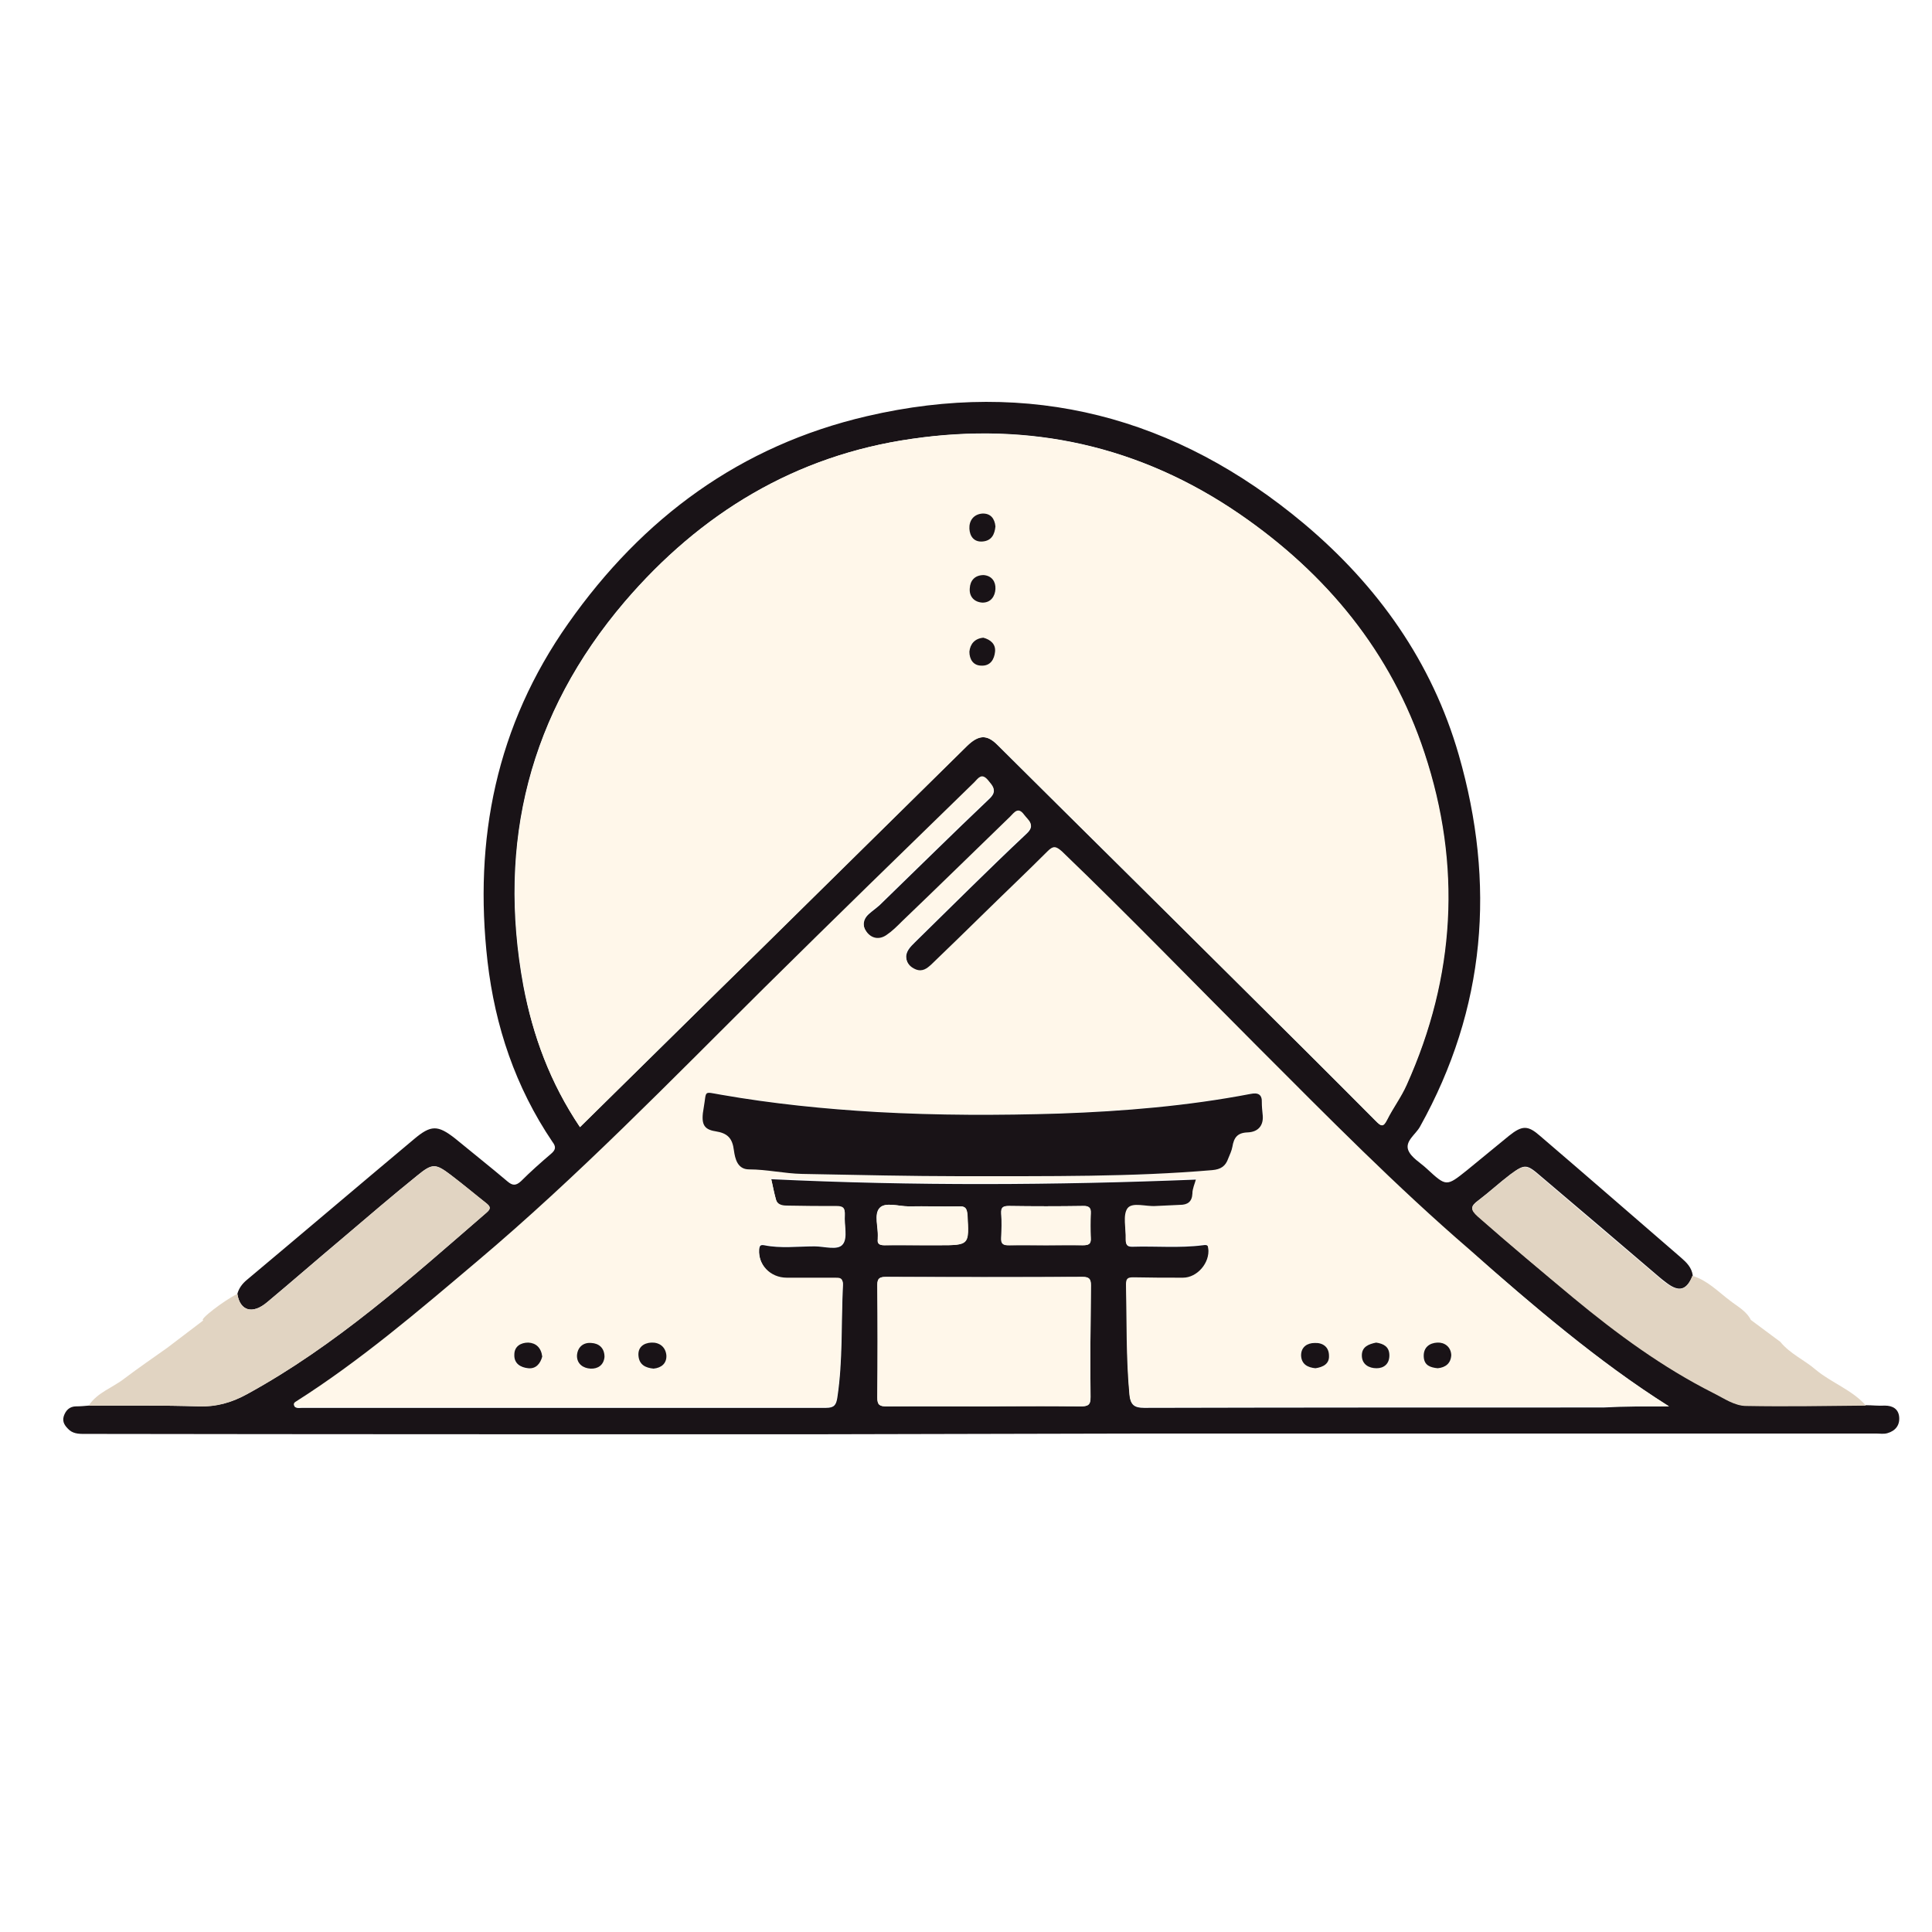
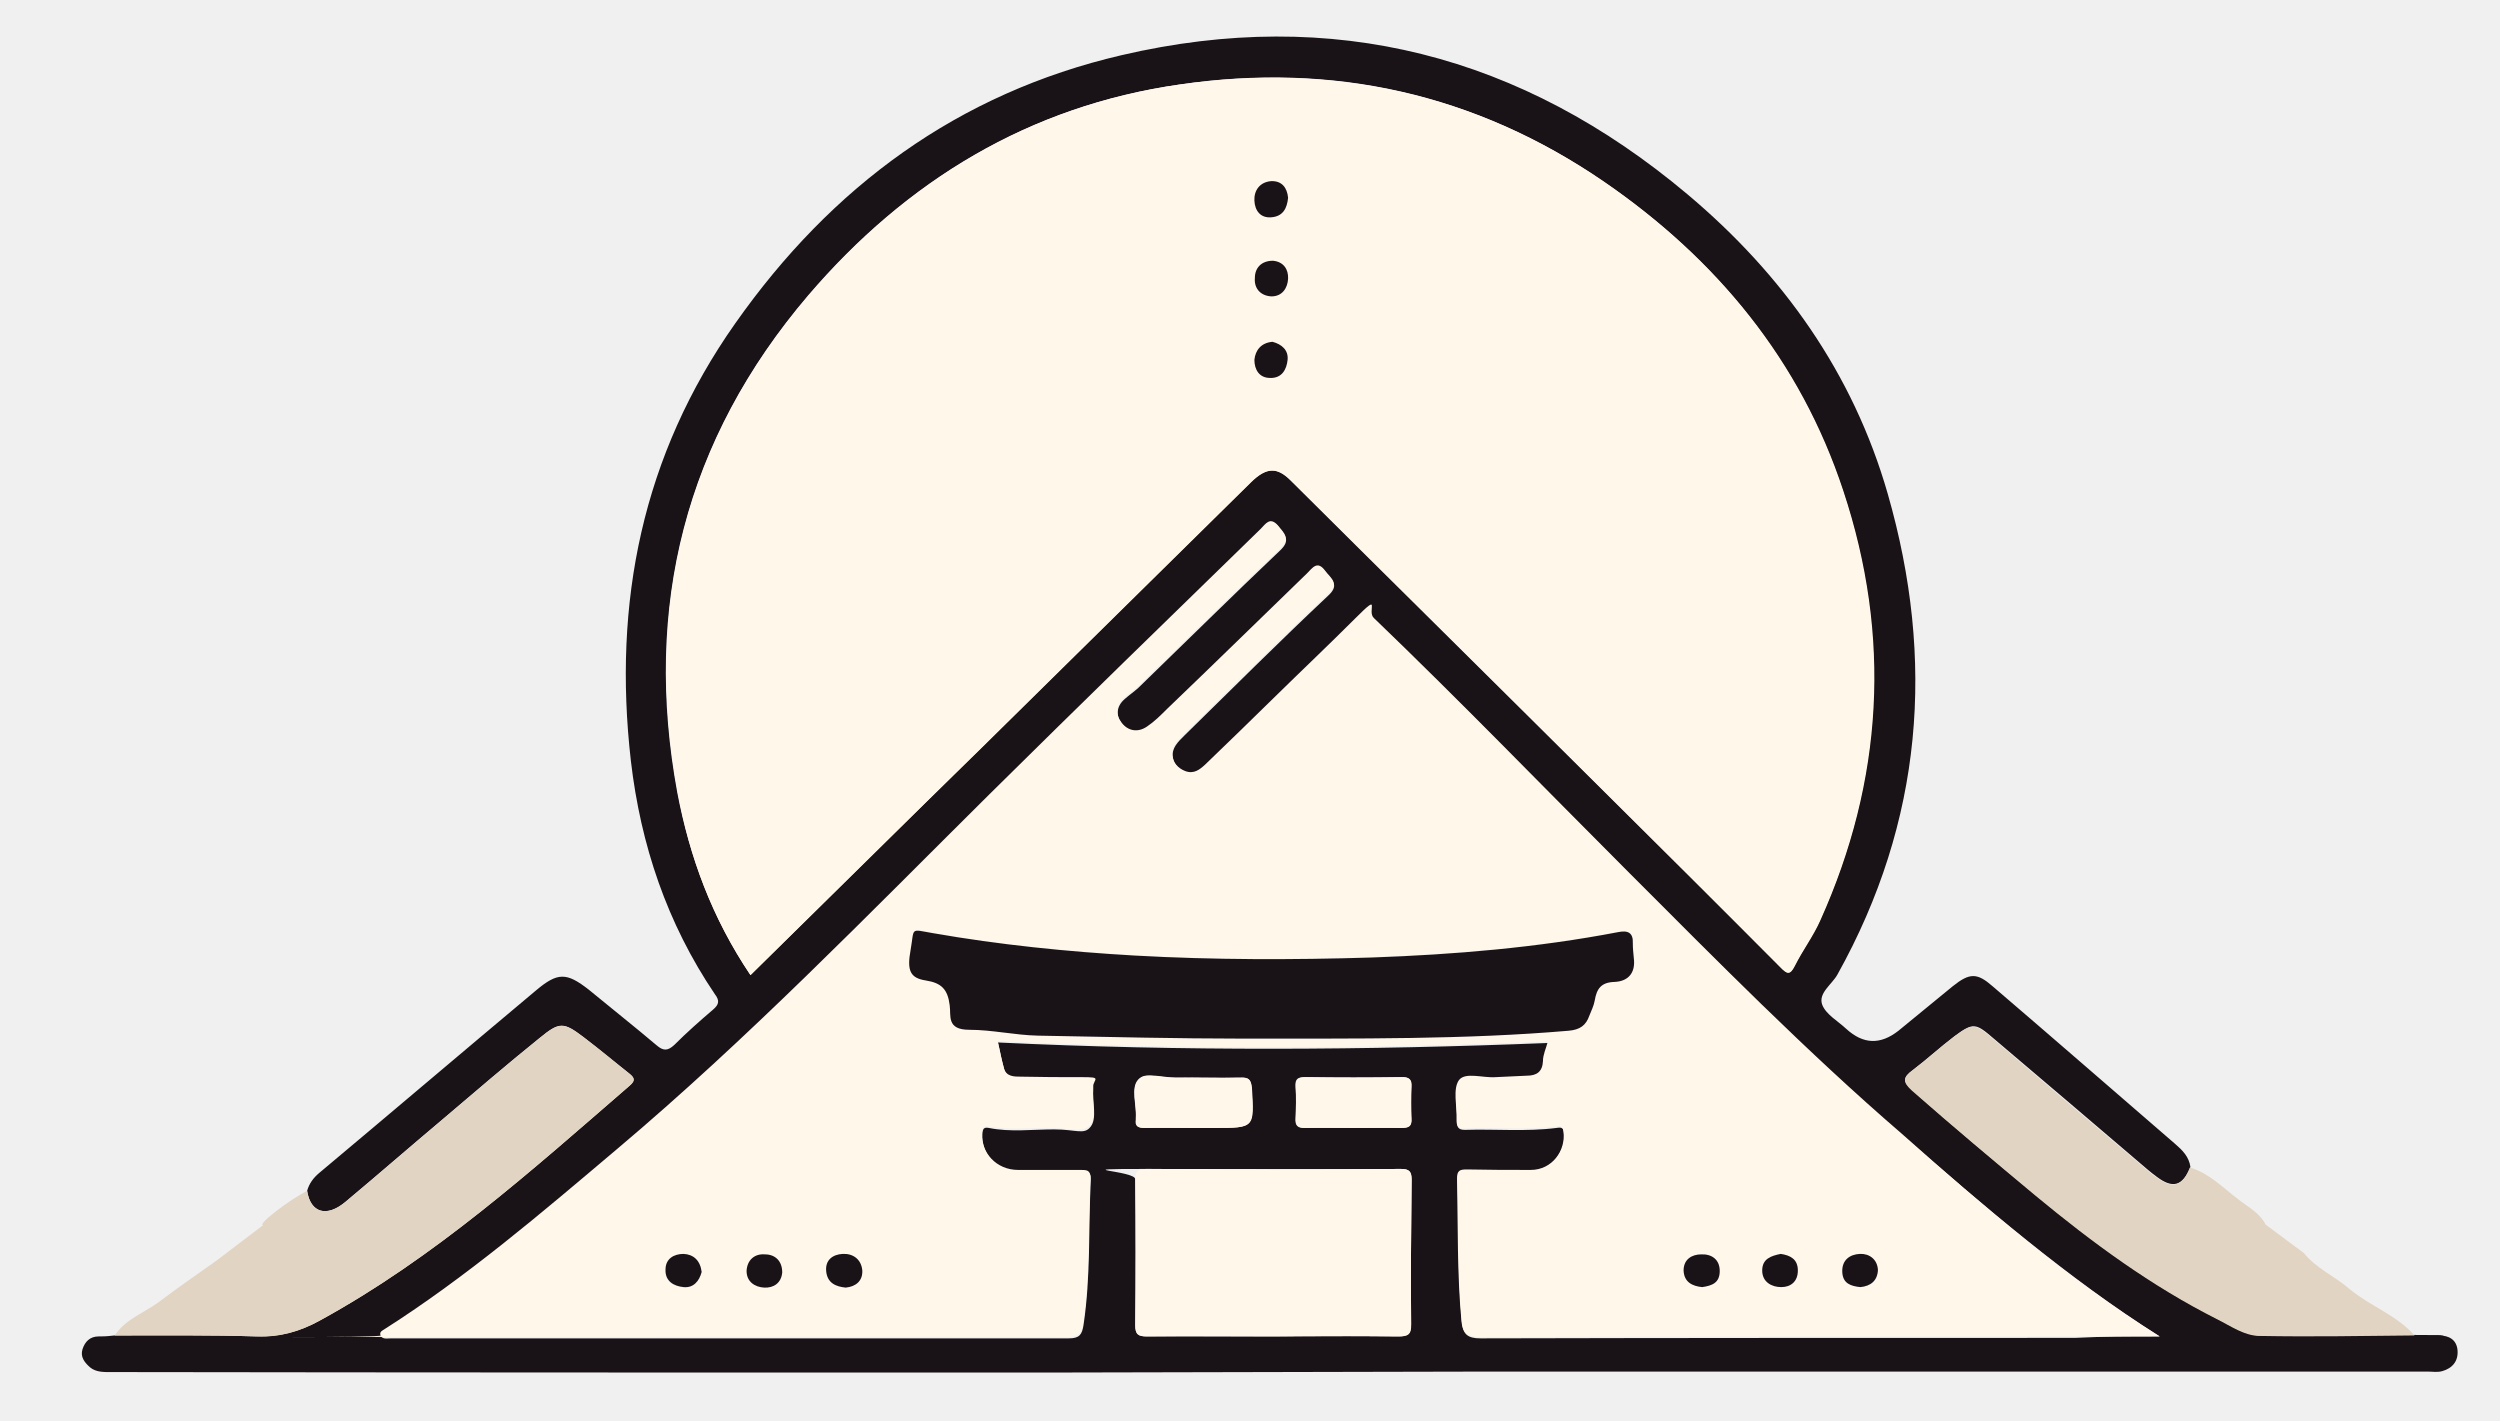
- <svg xmlns="http://www.w3.org/2000/svg" version="1.1" id="Layer_1" x="0px" y="0px" viewBox="0 0 512 512" style="enable-background:new 0 0 512 512;" xml:space="preserve">
-   <style type="text/css">
- 	.st0{fill:#FFFFFF;}
- 	.st1{fill:#191317;}
- 	.st2{fill:#E1D4C2;}
- 	.st3{fill:#FFF7EA;}
- </style>
-   <rect class="st0" width="512" height="512" />
-   <g>
-     <path class="st1" d="M214.2,380.1c-63.7,0-127.5,0-191.2-0.1c-1.6,0-3.3,0.1-4.6-1c-1.1-1-2-2.1-1.5-3.7c0.5-1.5,1.5-2.6,3.3-2.6   c1.1,0,2.2-0.1,3.3-0.2c9.7,0,19.5-0.1,29.2,0.2c4.6,0.1,8.7-1,12.7-3.2c23.6-12.9,43.5-30.8,63.6-48.2c1.3-1.1,0.8-1.7-0.2-2.5   c-3.1-2.4-6.2-5-9.3-7.4c-4.1-3.1-4.9-3.2-9,0.2c-6.7,5.4-13.2,11-19.8,16.6c-6.7,5.6-13.2,11.3-19.9,16.9   c-3.9,3.3-7.2,2.3-7.9-2.2c0.4-1.5,1.3-2.7,2.5-3.7c14.8-12.4,29.5-24.9,44.3-37.3c4.5-3.8,6.3-3.8,10.9-0.2   c4.6,3.8,9.3,7.5,13.9,11.4c1.3,1.1,2.2,1.2,3.6-0.1c2.5-2.5,5.2-4.9,7.9-7.2c1.3-1.1,1.4-1.9,0.4-3.2   c-9.8-14.5-15.2-30.6-17.2-47.8c-3.7-32.4,2.3-62.5,21.4-89.6c19.7-28,45.6-47.1,79.1-54.9c43.3-10.1,82,0.1,115.9,28.5   c19.5,16.4,33.9,36.6,41,61.3c9.8,34.1,7.2,67.1-10.3,98.5c-1.1,2-4,3.8-3.1,6.2c0.8,2,3.2,3.3,4.9,4.9c5.2,4.8,5.2,4.8,10.7,0.4   c3.7-3,7.4-6.1,11.1-9.1c3.5-2.8,5-2.8,8.2,0c12.5,10.7,24.9,21.5,37.4,32.3c1.5,1.3,2.8,2.6,3.1,4.7c-1.6,3.9-3.6,4.5-6.9,2   c-0.7-0.5-1.3-1-1.9-1.5c-10.5-9-21-17.9-31.6-26.9c-3.6-3.1-4.1-3.2-7.9-0.4c-2.9,2.2-5.6,4.7-8.5,6.9c-2.1,1.5-2.2,2.4-0.1,4.2   c8.3,7.4,16.8,14.5,25.3,21.5c11.6,9.6,23.7,18.5,37.2,25.3c2.8,1.4,5.6,3.4,8.7,3.4c10.6,0.1,21.1-0.1,31.7-0.1   c1.6,0,3.2,0.2,4.9,0.1c2.1,0,3.6,0.9,3.8,3c0.2,2.2-1,3.7-3.1,4.3c-1,0.3-2,0.1-3,0.1c-64.3,0-128.5,0-192.8,0 M153.7,298.7   c15.9-15.6,31.5-31,47.1-46.4c18.5-18.2,36.9-36.4,55.4-54.6c3.1-3,5.3-3.1,8.1-0.3c21.1,21,42.3,41.9,63.4,62.9   c12.3,12.2,24.7,24.5,36.9,36.8c1.3,1.3,1.9,1.7,2.9-0.3c1.6-3.2,3.7-6.1,5.2-9.3c12.9-28.7,14.5-58.2,4.7-88   c-8.9-26.7-25.9-47.5-49-63.3c-26.3-18.1-55.5-24.5-86.8-19.9c-30.8,4.4-56,19.7-76.1,43.2c-25.2,29.6-33.8,63.8-26.8,101.8   C141.2,274.4,145.8,286.9,153.7,298.7z M442.3,372.7c-19.1-12.1-35.9-26.7-52.7-41.2c-19.5-16.8-37.5-35.1-55.7-53.3   c-17.5-17.5-34.6-35.2-52.4-52.3c-1.5-1.5-2.3-1.5-3.8,0c-5.4,5.5-11,10.8-16.6,16.2c-4.7,4.6-9.4,9.2-14.2,13.8   c-1.1,1-2.3,2-4.1,1.3c-1.5-0.6-2.4-1.7-2.6-3.1c-0.3-1.9,1.1-3.2,2.3-4.4c9.8-9.6,19.5-19.3,29.5-28.7c2.5-2.3,0.6-3.2-0.5-4.8   c-1.7-2.2-2.6-0.6-3.7,0.5c-9.6,9.3-19.1,18.5-28.7,27.8c-1.3,1.3-2.6,2.6-4.1,3.6c-1.8,1.2-3.8,0.9-5.2-0.8   c-1.3-1.7-1.2-3.6,0.5-5.1c0.9-0.8,1.9-1.5,2.8-2.3c9.7-9.4,19.3-18.9,29.1-28.2c2.2-2.1,0.9-3.1-0.3-4.7c-1.7-2.1-2.5-0.4-3.6,0.6   c-18.6,18.2-37.2,36.3-55.7,54.5c-24.9,24.7-49.3,49.9-76.1,72.5c-15.5,13.1-30.9,26.3-48.1,37.2c-0.4,0.2-0.6,0.5-0.3,1   c0.6,0.5,1.3,0.3,2,0.3c46.3,0,92.5,0,138.8,0c2.2,0,2.7-0.8,3-2.7c1.5-9.9,1-19.9,1.5-29.8c0.1-1.7-0.8-1.7-2-1.7   c-4.3,0-8.5,0-12.8,0c-4.4,0-7.7-3.5-7.4-7.8c0.1-0.8,0.2-1.3,1.3-1.1c4.4,0.9,8.9,0.3,13.4,0.3c2.6,0,6.2,1.2,7.5-0.6   c1.3-1.7,0.3-5.1,0.5-7.7c0.1-1.8-0.6-2.2-2.2-2.1c-4.2,0.1-8.3,0-12.5-0.1c-1.4,0-3,0-3.5-1.7c-0.5-1.8-0.9-3.6-1.3-5.6   c37.7,1.8,75.2,1.6,112.7,0.1c-0.4,1.5-1,2.8-1,4c-0.1,2.2-1.2,3-3.3,3c-2.1,0-4.3,0.1-6.4,0.3c-2.6,0.2-6.3-1.1-7.5,0.6   c-1.3,1.8-0.4,5.2-0.5,8c0,1.2,0.1,1.9,1.6,1.9c6.3-0.2,12.6,0.4,18.8-0.4c1.2-0.2,1.4,0.1,1.5,1.1c0.5,3.8-2.9,7.8-6.7,7.8   c-4.4,0-8.7,0-13.1-0.1c-1.4,0-2,0.2-2,1.8c0.3,9.7,0,19.5,0.9,29.2c0.2,2.4,1.1,3.3,3.8,3.3c40.6-0.1,81.1-0.1,121.7-0.1   C430.6,372.7,436.4,372.7,442.3,372.7z M260.8,372.7C260.8,372.7,260.8,372.7,260.8,372.7c8.5-0.1,17.1-0.1,25.6,0   c1.9,0,2.7-0.3,2.6-2.5c-0.1-9.9,0-19.7,0.1-29.6c0-1.7-0.5-2.2-2.2-2.2c-17.4,0.1-34.7,0-52.1,0c-1.6,0-2.3,0.3-2.3,2.1   c0.1,10,0.1,19.9,0,29.9c0,1.9,0.6,2.3,2.4,2.3C243.5,372.7,252.1,372.7,260.8,372.7z M244.4,330c1.4,0,2.8,0,4.3,0   c8.2,0,8.1,0,7.6-8.3c-0.1-1.6-0.6-2.1-2.2-2c-4.5,0.1-8.9,0-13.4,0c-2.6,0-6.1-1.2-7.6,0.4c-1.6,1.7-0.3,5.2-0.5,7.9   c0,0.1,0,0.2,0,0.3c-0.2,1.3,0.4,1.7,1.7,1.7C237.7,330,241,330,244.4,330z M277.2,330c3.2,0,6.5-0.1,9.7,0c1.5,0,2.3-0.2,2.1-2   c-0.2-2.1-0.1-4.3,0-6.4c0.1-1.6-0.5-2.1-2.1-2c-6.5,0.1-13,0.1-19.5,0c-1.5,0-2.2,0.2-2.1,2c0.2,2.1,0.1,4.3,0,6.4   c-0.1,1.6,0.5,2.1,2.1,2C270.7,330,274,330,277.2,330z" />
-     <path class="st2" d="M53.9,349.9c-1.4,0,5.5-5.3,9-7c0.7,4.5,4,5.5,7.9,2.2c6.7-5.6,13.3-11.3,19.9-16.9   c6.6-5.6,13.1-11.2,19.8-16.6c4.1-3.3,4.9-3.3,9-0.2c3.2,2.4,6.2,4.9,9.3,7.4c1,0.8,1.5,1.4,0.2,2.5c-20.2,17.5-40,35.3-63.6,48.2   c-4,2.2-8.1,3.4-12.7,3.2c-9.7-0.3-19.5-0.2-29.2-0.2c2.3-3.5,6.3-4.7,9.5-7.2c3.7-2.8,7.5-5.4,11.3-8.1L53.9,349.9z" />
-     <path class="st2" d="M471.8,355.6c2.6,3.2,6.4,4.8,9.4,7.4c4.2,3.5,9.6,5.3,13.3,9.5c-10.6,0.1-21.1,0.3-31.7,0.1   c-3.1,0-5.9-2-8.7-3.4c-13.5-6.8-25.6-15.7-37.2-25.3c-8.5-7.1-17-14.2-25.3-21.5c-2-1.8-1.9-2.7,0.1-4.2c2.9-2.2,5.6-4.7,8.5-6.9   c3.8-2.8,4.3-2.7,7.9,0.4c10.5,9,21,17.9,31.6,26.9c0.6,0.5,1.2,1.1,1.9,1.5c3.4,2.5,5.4,1.9,6.9-2c4,1.2,6.8,4.2,10,6.6   c1.9,1.5,4.3,2.7,5.5,5.1L471.8,355.6z" />
-     <path class="st3" d="M153.7,298.7c-7.9-11.7-12.5-24.2-14.9-37.4c-7-38.1,1.6-72.3,26.8-101.8c20.1-23.5,45.2-38.8,76.1-43.2   c31.3-4.5,60.5,1.9,86.8,19.9c23.1,15.9,40.2,36.6,49,63.3c9.9,29.8,8.2,59.3-4.7,88c-1.4,3.2-3.6,6.1-5.2,9.3   c-1,2-1.6,1.7-2.9,0.3c-12.3-12.3-24.6-24.6-36.9-36.8c-21.1-21-42.3-42-63.4-62.9c-2.8-2.8-5-2.7-8.1,0.3   c-18.5,18.2-36.9,36.4-55.4,54.6C185.2,267.6,169.6,283,153.7,298.7z" />
-     <path class="st3" d="M442.3,372.7c-5.8,0-11.7,0-17.5,0c-40.6,0-81.1,0-121.7,0.1c-2.7,0-3.6-0.9-3.8-3.3   c-0.9-9.7-0.7-19.5-0.9-29.2c0-1.6,0.6-1.8,2-1.8c4.4,0.1,8.7,0.1,13.1,0.1c3.8,0,7.2-4,6.7-7.8c-0.1-1-0.4-1.3-1.5-1.1   c-6.3,0.8-12.6,0.1-18.8,0.4c-1.5,0.1-1.6-0.7-1.6-1.9c0.1-2.7-0.8-6.2,0.5-8c1.3-1.7,4.9-0.4,7.5-0.6c2.1-0.1,4.3-0.2,6.4-0.3   c2,0,3.2-0.8,3.3-3c0-1.3,0.6-2.5,1-4c-37.6,1.5-75,1.7-112.7-0.1c0.5,2,0.8,3.8,1.3,5.6c0.5,1.7,2.1,1.7,3.5,1.7   c4.2,0.1,8.3,0.1,12.5,0.1c1.6,0,2.4,0.3,2.2,2.1c-0.2,2.6,0.8,6-0.5,7.7c-1.4,1.7-4.9,0.6-7.5,0.6c-4.5-0.1-8.9,0.5-13.4-0.3   c-1-0.2-1.2,0.3-1.3,1.1c-0.3,4.3,3,7.8,7.4,7.8c4.3,0,8.5,0,12.8,0c1.2,0,2.1,0,2,1.7c-0.5,9.9,0,19.9-1.5,29.8   c-0.3,1.9-0.9,2.7-3,2.7c-46.3-0.1-92.5,0-138.8,0c-0.7,0-1.4,0.2-2-0.3c-0.3-0.5,0-0.8,0.3-1c17.2-10.9,32.6-24.1,48.1-37.2   c26.8-22.6,51.2-47.8,76.1-72.5c18.5-18.3,37.1-36.4,55.7-54.5c1-1,1.9-2.6,3.6-0.6c1.3,1.6,2.5,2.6,0.3,4.7   c-9.8,9.3-19.4,18.8-29.1,28.2c-0.9,0.8-1.9,1.5-2.8,2.3c-1.7,1.6-1.8,3.4-0.5,5.1c1.3,1.7,3.3,2.1,5.2,0.8c1.5-1,2.8-2.3,4.1-3.6   c9.6-9.2,19.1-18.5,28.7-27.8c1.1-1.1,2.1-2.7,3.7-0.5c1.2,1.6,3,2.5,0.5,4.8c-10,9.4-19.7,19.1-29.5,28.7   c-1.2,1.2-2.6,2.5-2.3,4.4c0.2,1.4,1.1,2.5,2.6,3.1c1.8,0.7,3-0.3,4.1-1.3c4.8-4.6,9.5-9.2,14.2-13.8c5.5-5.4,11.1-10.7,16.6-16.2   c1.5-1.5,2.2-1.4,3.8,0c17.8,17.1,35,34.9,52.4,52.3c18.2,18.2,36.2,36.5,55.7,53.3C406.3,346.1,423.1,360.7,442.3,372.7z    M253.2,311.7c25.7,0,46.9,0.2,68.1-1.7c2.3-0.2,3.5-1.1,4.3-3.1c0.4-1,0.9-2.1,1.1-3.1c0.3-2.4,1.3-3.7,4-3.8   c2.9-0.1,4.3-1.9,4-4.9c-0.1-1-0.2-2-0.2-3c0-2.2-1-2.7-3-2.3c-16.7,3.2-33.6,4.6-50.5,5.2c-16.1,0.5-32.3,0.6-48.5-0.4   c-13.9-0.8-27.7-2.1-41.4-4.6c-4.7-0.8-3.7-1.3-4.5,3.4c-0.8,4.4-0.1,5.9,3.1,6.3c3.2,0.5,4.6,1.9,4.9,5.1c0.2,2.1,0.9,4.9,4,5   c4.7,0,9.3,1.1,14.1,1.2C227.6,311.4,242.6,311.8,253.2,311.7z M348.6,362.6c2.1-0.3,3.7-1.2,3.6-3.4c0-2.3-1.7-3.5-3.8-3.4   c-1.9,0.1-3.6,1-3.6,3.3C344.9,361.7,346.6,362.4,348.6,362.6z M173.2,362.7c2.1-0.2,3.5-1.4,3.4-3.5c-0.2-2.3-1.9-3.5-4-3.4   c-1.9,0.1-3.5,1.2-3.4,3.5C169.4,361.7,171.1,362.5,173.2,362.7z M364.7,355.8c-2,0.3-3.8,1.1-3.8,3.4c0,2.3,1.9,3.4,3.9,3.4   c1.9,0,3.4-1.1,3.4-3.4C368.2,357,366.7,356.2,364.7,355.8z M381,362.6c2.2-0.2,3.6-1.3,3.5-3.5c0-2.2-1.7-3.3-3.7-3.3   c-2,0.1-3.7,1.2-3.6,3.7C377.3,361.9,379.1,362.4,381,362.6z M143.7,359.5c-0.2-2.4-1.7-3.6-3.8-3.6c-2-0.1-3.6,0.9-3.7,3.2   c-0.1,2.4,1.7,3.4,3.7,3.6C142,362.8,143.2,361.4,143.7,359.5z M160.2,359.6c0-2.4-1.5-3.6-3.5-3.7c-2.2-0.1-3.7,1.2-3.8,3.4   c-0.1,2.2,1.7,3.2,3.6,3.4C158.4,362.8,160,361.8,160.2,359.6z" />
-     <path class="st3" d="M260.8,372.7c-8.6,0-17.3-0.1-25.9,0c-1.8,0-2.4-0.4-2.4-2.3c0.1-10,0.1-19.9,0-29.9c0-1.8,0.7-2.1,2.3-2.1   c17.4,0.1,34.7,0.1,52.1,0c1.7,0,2.2,0.5,2.2,2.2c-0.1,9.9-0.2,19.7-0.1,29.6c0,2.1-0.8,2.5-2.6,2.5   C277.8,372.6,269.3,372.7,260.8,372.7C260.8,372.7,260.8,372.7,260.8,372.7z" />
-     <path class="st3" d="M244.4,330c-3.3,0-6.7-0.1-10,0c-1.3,0-1.9-0.4-1.7-1.7c0-0.1,0-0.2,0-0.3c0.1-2.7-1.1-6.2,0.5-7.9   c1.5-1.6,5-0.4,7.6-0.4c4.5-0.1,8.9,0.1,13.4,0c1.6,0,2,0.5,2.2,2c0.5,8.3,0.6,8.3-7.6,8.3C247.2,330,245.8,330,244.4,330z" />
-     <path class="st3" d="M277.2,330c-3.2,0-6.5-0.1-9.7,0c-1.6,0-2.2-0.4-2.1-2c0.1-2.1,0.1-4.3,0-6.4c-0.1-1.7,0.6-2,2.1-2   c6.5,0.1,13,0.1,19.5,0c1.6,0,2.2,0.4,2.1,2c-0.1,2.1-0.1,4.3,0,6.4c0.1,1.7-0.6,2-2.1,2C283.7,330,280.5,330,277.2,330z" />
-     <path class="st1" d="M253.2,311.7c-10.6,0-25.6-0.3-40.6-0.6c-4.8-0.1-9.4-1.2-14.1-1.2c-3.1,0-3.7-2.9-4-5   c-0.4-3.3-1.7-4.6-4.9-5.1c-3.2-0.5-3.9-2-3.1-6.3c0.8-4.6-0.2-4.2,4.5-3.4c13.7,2.4,27.5,3.8,41.4,4.6c16.1,0.9,32.3,0.9,48.5,0.4   c16.9-0.6,33.8-2,50.5-5.2c2-0.4,3.1,0.1,3,2.3c0,1,0.1,2,0.2,3c0.4,3-1.1,4.8-4,4.9c-2.7,0.1-3.6,1.4-4,3.8   c-0.2,1.1-0.7,2.1-1.1,3.1c-0.7,2-1.9,2.9-4.3,3.1C300.1,311.9,278.9,311.7,253.2,311.7z" />
-     <path class="st1" d="M348.6,362.6c-2-0.2-3.7-1-3.8-3.4c0-2.3,1.7-3.3,3.6-3.3c2.1-0.1,3.8,1,3.8,3.4   C352.3,361.4,350.7,362.3,348.6,362.6z" />
-     <path class="st1" d="M173.2,362.7c-2.1-0.2-3.8-1-4-3.4c-0.2-2.3,1.4-3.4,3.4-3.5c2.1-0.1,3.8,1.1,4,3.4   C176.7,361.3,175.3,362.5,173.2,362.7z" />
-     <path class="st1" d="M364.7,355.8c2,0.3,3.5,1.1,3.5,3.4c0,2.3-1.5,3.4-3.4,3.4c-2,0-3.9-1-3.9-3.4   C360.9,356.9,362.7,356.2,364.7,355.8z" />
-     <path class="st1" d="M381,362.6c-1.9-0.2-3.6-0.7-3.7-3.1c-0.1-2.5,1.6-3.6,3.6-3.7c1.9-0.1,3.6,1.1,3.7,3.3   C384.5,361.3,383.1,362.4,381,362.6z" />
-     <path class="st1" d="M143.7,359.5c-0.5,1.9-1.7,3.3-3.7,3.1c-2-0.2-3.8-1.2-3.7-3.6c0-2.2,1.7-3.2,3.7-3.2   C142,355.9,143.4,357.1,143.7,359.5z" />
-     <path class="st1" d="M160.2,359.6c-0.2,2.2-1.8,3.2-3.7,3.1c-1.9-0.1-3.6-1.2-3.6-3.4c0.1-2.2,1.6-3.6,3.8-3.4   C158.7,356,160.2,357.2,160.2,359.6z" />
-     <path class="st1" d="M263.8,139.5c-0.2,2.1-1,3.8-3.4,4c-2.3,0.2-3.4-1.4-3.5-3.4c-0.1-2.1,1.1-3.8,3.4-4   C262.5,136,263.6,137.4,263.8,139.5z" />
-     <path class="st1" d="M260.6,169c1.9,0.5,3.3,1.7,3.1,3.7c-0.2,2-1.2,3.8-3.6,3.7c-2.2,0-3.2-1.7-3.2-3.7   C257.1,170.7,258.3,169.2,260.6,169z" />
-     <path class="st1" d="M260.7,152.4c2.2,0.2,3.2,1.8,3.1,3.7c-0.1,1.9-1.2,3.6-3.4,3.6c-2.2-0.1-3.6-1.6-3.4-3.8   C257.1,153.9,258.3,152.4,260.7,152.4z" />
-   </g>
+ <svg xmlns="http://www.w3.org/2000/svg" id="Layer_1" data-name="Layer 1" version="1.1" viewBox="0 0 512 291">
+   <defs>
+     <style>
+       .cls-1 {
+         fill: #e1d4c2;
+       }
+ 
+       .cls-1, .cls-2, .cls-3 {
+         stroke-width: 0px;
+       }
+ 
+       .cls-2 {
+         fill: #191317;
+       }
+ 
+       .cls-3 {
+         fill: #fff7ea;
+       }
+     </style>
+   </defs>
+   <path class="cls-2" d="M214.2,281.1c-63.7,0-127.5,0-191.2-.1-1.6,0-3.3.1-4.6-1-1.1-1-2-2.1-1.5-3.7.5-1.5,1.5-2.6,3.3-2.6s2.2-.1,3.3-.2c9.7,0,19.5-.1,29.2.2,4.6.1,8.7-1,12.7-3.2,23.6-12.9,43.5-30.8,63.6-48.2,1.3-1.1.8-1.7-.2-2.5-3.1-2.4-6.2-5-9.3-7.4-4.1-3.1-4.9-3.2-9,.2-6.7,5.4-13.2,11-19.8,16.6-6.7,5.6-13.2,11.3-19.9,16.9-3.9,3.3-7.2,2.3-7.9-2.2.4-1.5,1.3-2.7,2.5-3.7,14.8-12.4,29.5-24.9,44.3-37.3,4.5-3.8,6.3-3.8,10.9-.2,4.6,3.8,9.3,7.5,13.9,11.4,1.3,1.1,2.2,1.2,3.6-.1,2.5-2.5,5.2-4.9,7.9-7.2,1.3-1.1,1.4-1.9.4-3.2-9.8-14.5-15.2-30.6-17.2-47.8-3.7-32.4,2.3-62.5,21.4-89.6,19.7-28,45.6-47.1,79.1-54.9,43.3-10.1,82,0,115.9,28.5,19.5,16.4,33.9,36.6,41,61.3,9.8,34.1,7.2,67.1-10.3,98.5-1.1,2-4,3.8-3.1,6.2.8,2,3.2,3.3,4.9,4.9,3.5,3.2,7,3.3,10.7.4,3.7-3,7.4-6.1,11.1-9.1,3.5-2.8,5-2.8,8.2,0,12.5,10.7,24.9,21.5,37.4,32.3,1.5,1.3,2.8,2.6,3.1,4.7-1.6,3.9-3.6,4.5-6.9,2-.7-.5-1.3-1-1.9-1.5-10.5-9-21-17.9-31.6-26.9-3.6-3.1-4.1-3.2-7.9-.4-2.9,2.2-5.6,4.7-8.5,6.9-2.1,1.5-2.2,2.4-.1,4.2,8.3,7.4,16.8,14.5,25.3,21.5,11.6,9.6,23.7,18.5,37.2,25.3,2.8,1.4,5.6,3.4,8.7,3.4,10.6.1,21.1-.1,31.7-.1s3.2.2,4.9.1c2.1,0,3.6.9,3.8,3,.2,2.2-1,3.7-3.1,4.3-1,.3-2,.1-3,.1h-192.8M153.7,199.7c15.9-15.6,31.5-31,47.1-46.4,18.5-18.2,36.9-36.4,55.4-54.6,3.1-3,5.3-3.1,8.1-.3,21.1,21,42.3,41.9,63.4,62.9,12.3,12.2,24.7,24.5,36.9,36.8,1.3,1.3,1.9,1.7,2.9-.3,1.6-3.2,3.7-6.1,5.2-9.3,12.9-28.7,14.5-58.2,4.7-88-8.9-26.7-25.9-47.5-49-63.3-26.3-18.1-55.5-24.5-86.8-19.9-30.8,4.4-56,19.7-76.1,43.2-25.2,29.6-33.8,63.8-26.8,101.8,2.5,13.1,7.1,25.6,15,37.4h0ZM442.3,273.7c-19.1-12.1-35.9-26.7-52.7-41.2-19.5-16.8-37.5-35.1-55.7-53.3-17.5-17.5-34.6-35.2-52.4-52.3-1.5-1.5-2.3-1.5-3.8,0-5.4,5.5-11,10.8-16.6,16.2-4.7,4.6-9.4,9.2-14.2,13.8-1.1,1-2.3,2-4.1,1.3-1.5-.6-2.4-1.7-2.6-3.1-.3-1.9,1.1-3.2,2.3-4.4,9.8-9.6,19.5-19.3,29.5-28.7,2.5-2.3.6-3.2-.5-4.8-1.7-2.2-2.6-.6-3.7.5-9.6,9.3-19.1,18.5-28.7,27.8-1.3,1.3-2.6,2.6-4.1,3.6-1.8,1.2-3.8.9-5.2-.8-1.3-1.7-1.2-3.6.5-5.1.9-.8,1.9-1.5,2.8-2.3,9.7-9.4,19.3-18.9,29.1-28.2,2.2-2.1.9-3.1-.3-4.7-1.7-2.1-2.5-.4-3.6.6-18.6,18.2-37.2,36.3-55.7,54.5-24.9,24.7-49.3,49.9-76.1,72.5-15.5,13.1-30.9,26.3-48.1,37.2-.4.2-.6.5-.3,1,.6.5,1.3.3,2,.3h138.8c2.2,0,2.7-.8,3-2.7,1.5-9.9,1-19.9,1.5-29.8.1-1.7-.8-1.7-2-1.7h-12.8c-4.4,0-7.7-3.5-7.4-7.8.1-.8.2-1.3,1.3-1.1,4.4.9,8.9.3,13.4.3s6.2,1.2,7.5-.6c1.3-1.7.3-5.1.5-7.7.1-1.8-.6-2.2-2.2-2.1-4.2.1-8.3,0-12.5-.1-1.4,0-3,0-3.5-1.7-.5-1.8-.9-3.6-1.3-5.6,37.7,1.8,75.2,1.6,112.7.1-.4,1.5-1,2.8-1,4-.1,2.2-1.2,3-3.3,3s-4.3.1-6.4.3c-2.6.2-6.3-1.1-7.5.6-1.3,1.8-.4,5.2-.5,8,0,1.2.1,1.9,1.6,1.9,6.3-.2,12.6.4,18.8-.4,1.2-.2,1.4.1,1.5,1.1.5,3.8-2.9,7.8-6.7,7.8s-8.7,0-13.1-.1c-1.4,0-2,.2-2,1.8.3,9.7,0,19.5.9,29.2.2,2.4,1.1,3.3,3.8,3.3,40.6-.1,81.1-.1,121.7-.1,5.7-.3,11.5-.3,17.4-.3h0ZM260.8,273.7h0c8.5-.1,17.1-.1,25.6,0,1.9,0,2.7-.3,2.6-2.5-.1-9.9,0-19.7.1-29.6,0-1.7-.5-2.2-2.2-2.2-17.4.1-34.7,0-52.1,0s-2.3.3-2.3,2.1c.1,10,.1,19.9,0,29.9,0,1.9.6,2.3,2.4,2.3h25.9ZM244.4,231h4.3c8.2,0,8.1,0,7.6-8.3-.1-1.6-.6-2.1-2.2-2-4.5.1-8.9,0-13.4,0s-6.1-1.2-7.6.4c-1.6,1.7-.3,5.2-.5,7.9v.3c-.2,1.3.4,1.7,1.7,1.7h10.1ZM277.2,231c3.2,0,6.5-.1,9.7,0,1.5,0,2.3-.2,2.1-2-.2-2.1-.1-4.3,0-6.4.1-1.6-.5-2.1-2.1-2-6.5.1-13,.1-19.5,0-1.5,0-2.2.2-2.1,2,.2,2.1.1,4.3,0,6.4-.1,1.6.5,2.1,2.1,2h9.8Z" />
+   <path class="cls-1" d="M53.9,250.9c-1.4,0,5.5-5.3,9-7,.7,4.5,4,5.5,7.9,2.2,6.7-5.6,13.3-11.3,19.9-16.9s13.1-11.2,19.8-16.6c4.1-3.3,4.9-3.3,9-.2,3.2,2.4,6.2,4.9,9.3,7.4,1,.8,1.5,1.4.2,2.5-20.2,17.5-40,35.3-63.6,48.2-4,2.2-8.1,3.4-12.7,3.2-9.7-.3-19.5-.2-29.2-.2,2.3-3.5,6.3-4.7,9.5-7.2,3.7-2.8,7.5-5.4,11.3-8.1l9.6-7.3Z" />
+   <path class="cls-1" d="M471.8,256.6c2.6,3.2,6.4,4.8,9.4,7.4,4.2,3.5,9.6,5.3,13.3,9.5-10.6.1-21.1.3-31.7.1-3.1,0-5.9-2-8.7-3.4-13.5-6.8-25.6-15.7-37.2-25.3-8.5-7.1-17-14.2-25.3-21.5-2-1.8-1.9-2.7.1-4.2,2.9-2.2,5.6-4.7,8.5-6.9,3.8-2.8,4.3-2.7,7.9.4,10.5,9,21,17.9,31.6,26.9.6.5,1.2,1.1,1.9,1.5,3.4,2.5,5.4,1.9,6.9-2,4,1.2,6.8,4.2,10,6.6,1.9,1.5,4.3,2.7,5.5,5.1l7.8,5.8h0Z" />
+   <path class="cls-3" d="M153.7,199.7c-7.9-11.7-12.5-24.2-14.9-37.4-7-38.1,1.6-72.3,26.8-101.8,20.1-23.5,45.2-38.8,76.1-43.2,31.3-4.5,60.5,1.9,86.8,19.9,23.1,15.9,40.2,36.6,49,63.3,9.9,29.8,8.2,59.3-4.7,88-1.4,3.2-3.6,6.1-5.2,9.3-1,2-1.6,1.7-2.9.3-12.3-12.3-24.6-24.6-36.9-36.8-21.1-21-42.3-42-63.4-62.9-2.8-2.8-5-2.7-8.1.3-18.5,18.2-36.9,36.4-55.4,54.6-15.7,15.3-31.3,30.7-47.2,46.4h0Z" />
+   <path class="cls-3" d="M442.3,273.7h-17.5c-40.6,0-81.1,0-121.7.1-2.7,0-3.6-.9-3.8-3.3-.9-9.7-.7-19.5-.9-29.2,0-1.6.6-1.8,2-1.8,4.4.1,8.7.1,13.1.1s7.2-4,6.7-7.8c-.1-1-.4-1.3-1.5-1.1-6.3.8-12.6.1-18.8.4-1.5.1-1.6-.7-1.6-1.9.1-2.7-.8-6.2.5-8,1.3-1.7,4.9-.4,7.5-.6,2.1-.1,4.3-.2,6.4-.3,2,0,3.2-.8,3.3-3,0-1.3.6-2.5,1-4-37.6,1.5-75,1.7-112.7-.1.5,2,.8,3.8,1.3,5.6.5,1.7,2.1,1.7,3.5,1.7,4.2.1,8.3.1,12.5.1s2.4.3,2.2,2.1c-.2,2.6.8,6-.5,7.7-1.4,1.7-4.9.6-7.5.6-4.5-.1-8.9.5-13.4-.3-1-.2-1.2.3-1.3,1.1-.3,4.3,3,7.8,7.4,7.8h12.8c1.2,0,2.1,0,2,1.7-.5,9.9,0,19.9-1.5,29.8-.3,1.9-.9,2.7-3,2.7-46.3-.1-92.5,0-138.8,0s-1.4.2-2-.3c-.3-.5,0-.8.3-1,17.2-10.9,32.6-24.1,48.1-37.2,26.8-22.6,51.2-47.8,76.1-72.5,18.5-18.3,37.1-36.4,55.7-54.5,1-1,1.9-2.6,3.6-.6,1.3,1.6,2.5,2.6.3,4.7-9.8,9.3-19.4,18.8-29.1,28.2-.9.8-1.9,1.5-2.8,2.3-1.7,1.6-1.8,3.4-.5,5.1,1.3,1.7,3.3,2.1,5.2.8,1.5-1,2.8-2.3,4.1-3.6,9.6-9.2,19.1-18.5,28.7-27.8,1.1-1.1,2.1-2.7,3.7-.5,1.2,1.6,3,2.5.5,4.8-10,9.4-19.7,19.1-29.5,28.7-1.2,1.2-2.6,2.5-2.3,4.4.2,1.4,1.1,2.5,2.6,3.1,1.8.7,3-.3,4.1-1.3,4.8-4.6,9.5-9.2,14.2-13.8,5.5-5.4,11.1-10.7,16.6-16.2s2.2-1.4,3.8,0c17.8,17.1,35,34.9,52.4,52.3s36.2,36.5,55.7,53.3c16.8,14.9,33.6,29.5,52.8,41.5h0ZM253.2,212.7c25.7,0,46.9.2,68.1-1.7,2.3-.2,3.5-1.1,4.3-3.1s.9-2.1,1.1-3.1c.3-2.4,1.3-3.7,4-3.8,2.9-.1,4.3-1.9,4-4.9-.1-1-.2-2-.2-3,0-2.2-1-2.7-3-2.3-16.7,3.2-33.6,4.6-50.5,5.2-16.1.5-32.3.6-48.5-.4-13.9-.8-27.7-2.1-41.4-4.6-4.7-.8-3.7-1.3-4.5,3.4-.8,4.4-.1,5.9,3.1,6.3,3.2.5,4.6,1.9,4.9,5.1.2,2.1.9,4.9,4,5,4.7,0,9.3,1.1,14.1,1.2,14.9.4,29.9.8,40.5.7h0ZM348.6,263.6c2.1-.3,3.7-1.2,3.6-3.4,0-2.3-1.7-3.5-3.8-3.4-1.9.1-3.6,1-3.6,3.3s1.8,3.3,3.8,3.5ZM173.2,263.7c2.1-.2,3.5-1.4,3.4-3.5-.2-2.3-1.9-3.5-4-3.4-1.9.1-3.5,1.2-3.4,3.5.2,2.4,1.9,3.2,4,3.4ZM364.7,256.8c-2,.3-3.8,1.1-3.8,3.4s1.9,3.4,3.9,3.4,3.4-1.1,3.4-3.4-1.5-3-3.5-3.4ZM381,263.6c2.2-.2,3.6-1.3,3.5-3.5,0-2.2-1.7-3.3-3.7-3.3-2,.1-3.7,1.2-3.6,3.7.1,2.4,1.9,2.9,3.8,3.1h0ZM143.7,260.5c-.2-2.4-1.7-3.6-3.8-3.6-2-.1-3.6.9-3.7,3.2-.1,2.4,1.7,3.4,3.7,3.6,2.1,0,3.3-1.3,3.8-3.2ZM160.2,260.6c0-2.4-1.5-3.6-3.5-3.7-2.2-.1-3.7,1.2-3.8,3.4-.1,2.2,1.7,3.2,3.6,3.4,1.9.1,3.5-.9,3.7-3.1h0Z" />
+   <path class="cls-3" d="M260.8,273.7c-8.6,0-17.3-.1-25.9,0-1.8,0-2.4-.4-2.4-2.3.1-10,.1-19.9,0-29.9,0-1.8.7-2.1,2.3-2.1,17.4.1,34.7.1,52.1,0,1.7,0,2.2.5,2.2,2.2-.1,9.9-.2,19.7-.1,29.6,0,2.1-.8,2.5-2.6,2.5-8.6-.1-17.1,0-25.6,0h0Z" />
+   <path class="cls-3" d="M244.4,231c-3.3,0-6.7-.1-10,0-1.3,0-1.9-.4-1.7-1.7v-.3c.1-2.7-1.1-6.2.5-7.9,1.5-1.6,5-.4,7.6-.4,4.5-.1,8.9.1,13.4,0,1.6,0,2,.5,2.2,2,.5,8.3.6,8.3-7.6,8.3h-4.4Z" />
+   <path class="cls-3" d="M277.2,231c-3.2,0-6.5-.1-9.7,0-1.6,0-2.2-.4-2.1-2,.1-2.1.1-4.3,0-6.4-.1-1.7.6-2,2.1-2,6.5.1,13,.1,19.5,0,1.6,0,2.2.4,2.1,2-.1,2.1-.1,4.3,0,6.4.1,1.7-.6,2-2.1,2h-9.8Z" />
+   <path class="cls-2" d="M253.2,212.7c-10.6,0-25.6-.3-40.6-.6-4.8-.1-9.4-1.2-14.1-1.2s-3.7-2.9-4-5c-.4-3.3-1.7-4.6-4.9-5.1s-3.9-2-3.1-6.3c.8-4.6-.2-4.2,4.5-3.4,13.7,2.4,27.5,3.8,41.4,4.6,16.1.9,32.3.9,48.5.4,16.9-.6,33.8-2,50.5-5.2,2-.4,3.1.1,3,2.3,0,1,.1,2,.2,3,.4,3-1.1,4.8-4,4.9-2.7.1-3.6,1.4-4,3.8-.2,1.1-.7,2.1-1.1,3.1-.7,2-1.9,2.9-4.3,3.1-21.1,1.8-42.3,1.6-68,1.6h0Z" />
+   <path class="cls-2" d="M348.6,263.6c-2-.2-3.7-1-3.8-3.4,0-2.3,1.7-3.3,3.6-3.3,2.1-.1,3.8,1,3.8,3.4s-1.5,3-3.6,3.3Z" />
+   <path class="cls-2" d="M173.2,263.7c-2.1-.2-3.8-1-4-3.4-.2-2.3,1.4-3.4,3.4-3.5,2.1-.1,3.8,1.1,4,3.4.1,2.1-1.3,3.3-3.4,3.5Z" />
+   <path class="cls-2" d="M364.7,256.8c2,.3,3.5,1.1,3.5,3.4s-1.5,3.4-3.4,3.4-3.9-1-3.9-3.4,1.8-3,3.8-3.4Z" />
+   <path class="cls-2" d="M381,263.6c-1.9-.2-3.6-.7-3.7-3.1-.1-2.5,1.6-3.6,3.6-3.7,1.9-.1,3.6,1.1,3.7,3.3-.1,2.2-1.5,3.3-3.6,3.5h0Z" />
+   <path class="cls-2" d="M143.7,260.5c-.5,1.9-1.7,3.3-3.7,3.1-2-.2-3.8-1.2-3.7-3.6,0-2.2,1.7-3.2,3.7-3.2,2,.1,3.4,1.3,3.7,3.7Z" />
+   <path class="cls-2" d="M160.2,260.6c-.2,2.2-1.8,3.2-3.7,3.1s-3.6-1.2-3.6-3.4c.1-2.2,1.6-3.6,3.8-3.4,2,0,3.5,1.3,3.5,3.7h0Z" />
+   <path class="cls-2" d="M263.8,40.5c-.2,2.1-1,3.8-3.4,4-2.3.2-3.4-1.4-3.5-3.4-.1-2.1,1.1-3.8,3.4-4,2.2-.1,3.3,1.3,3.5,3.4Z" />
+   <path class="cls-2" d="M260.6,70c1.9.5,3.3,1.7,3.1,3.7-.2,2-1.2,3.8-3.6,3.7-2.2,0-3.2-1.7-3.2-3.7.2-2,1.4-3.5,3.7-3.7Z" />
+   <path class="cls-2" d="M260.7,53.4c2.2.2,3.2,1.8,3.1,3.7s-1.2,3.6-3.4,3.6c-2.2-.1-3.6-1.6-3.4-3.8,0-2,1.3-3.5,3.7-3.5h0Z" />
</svg>
